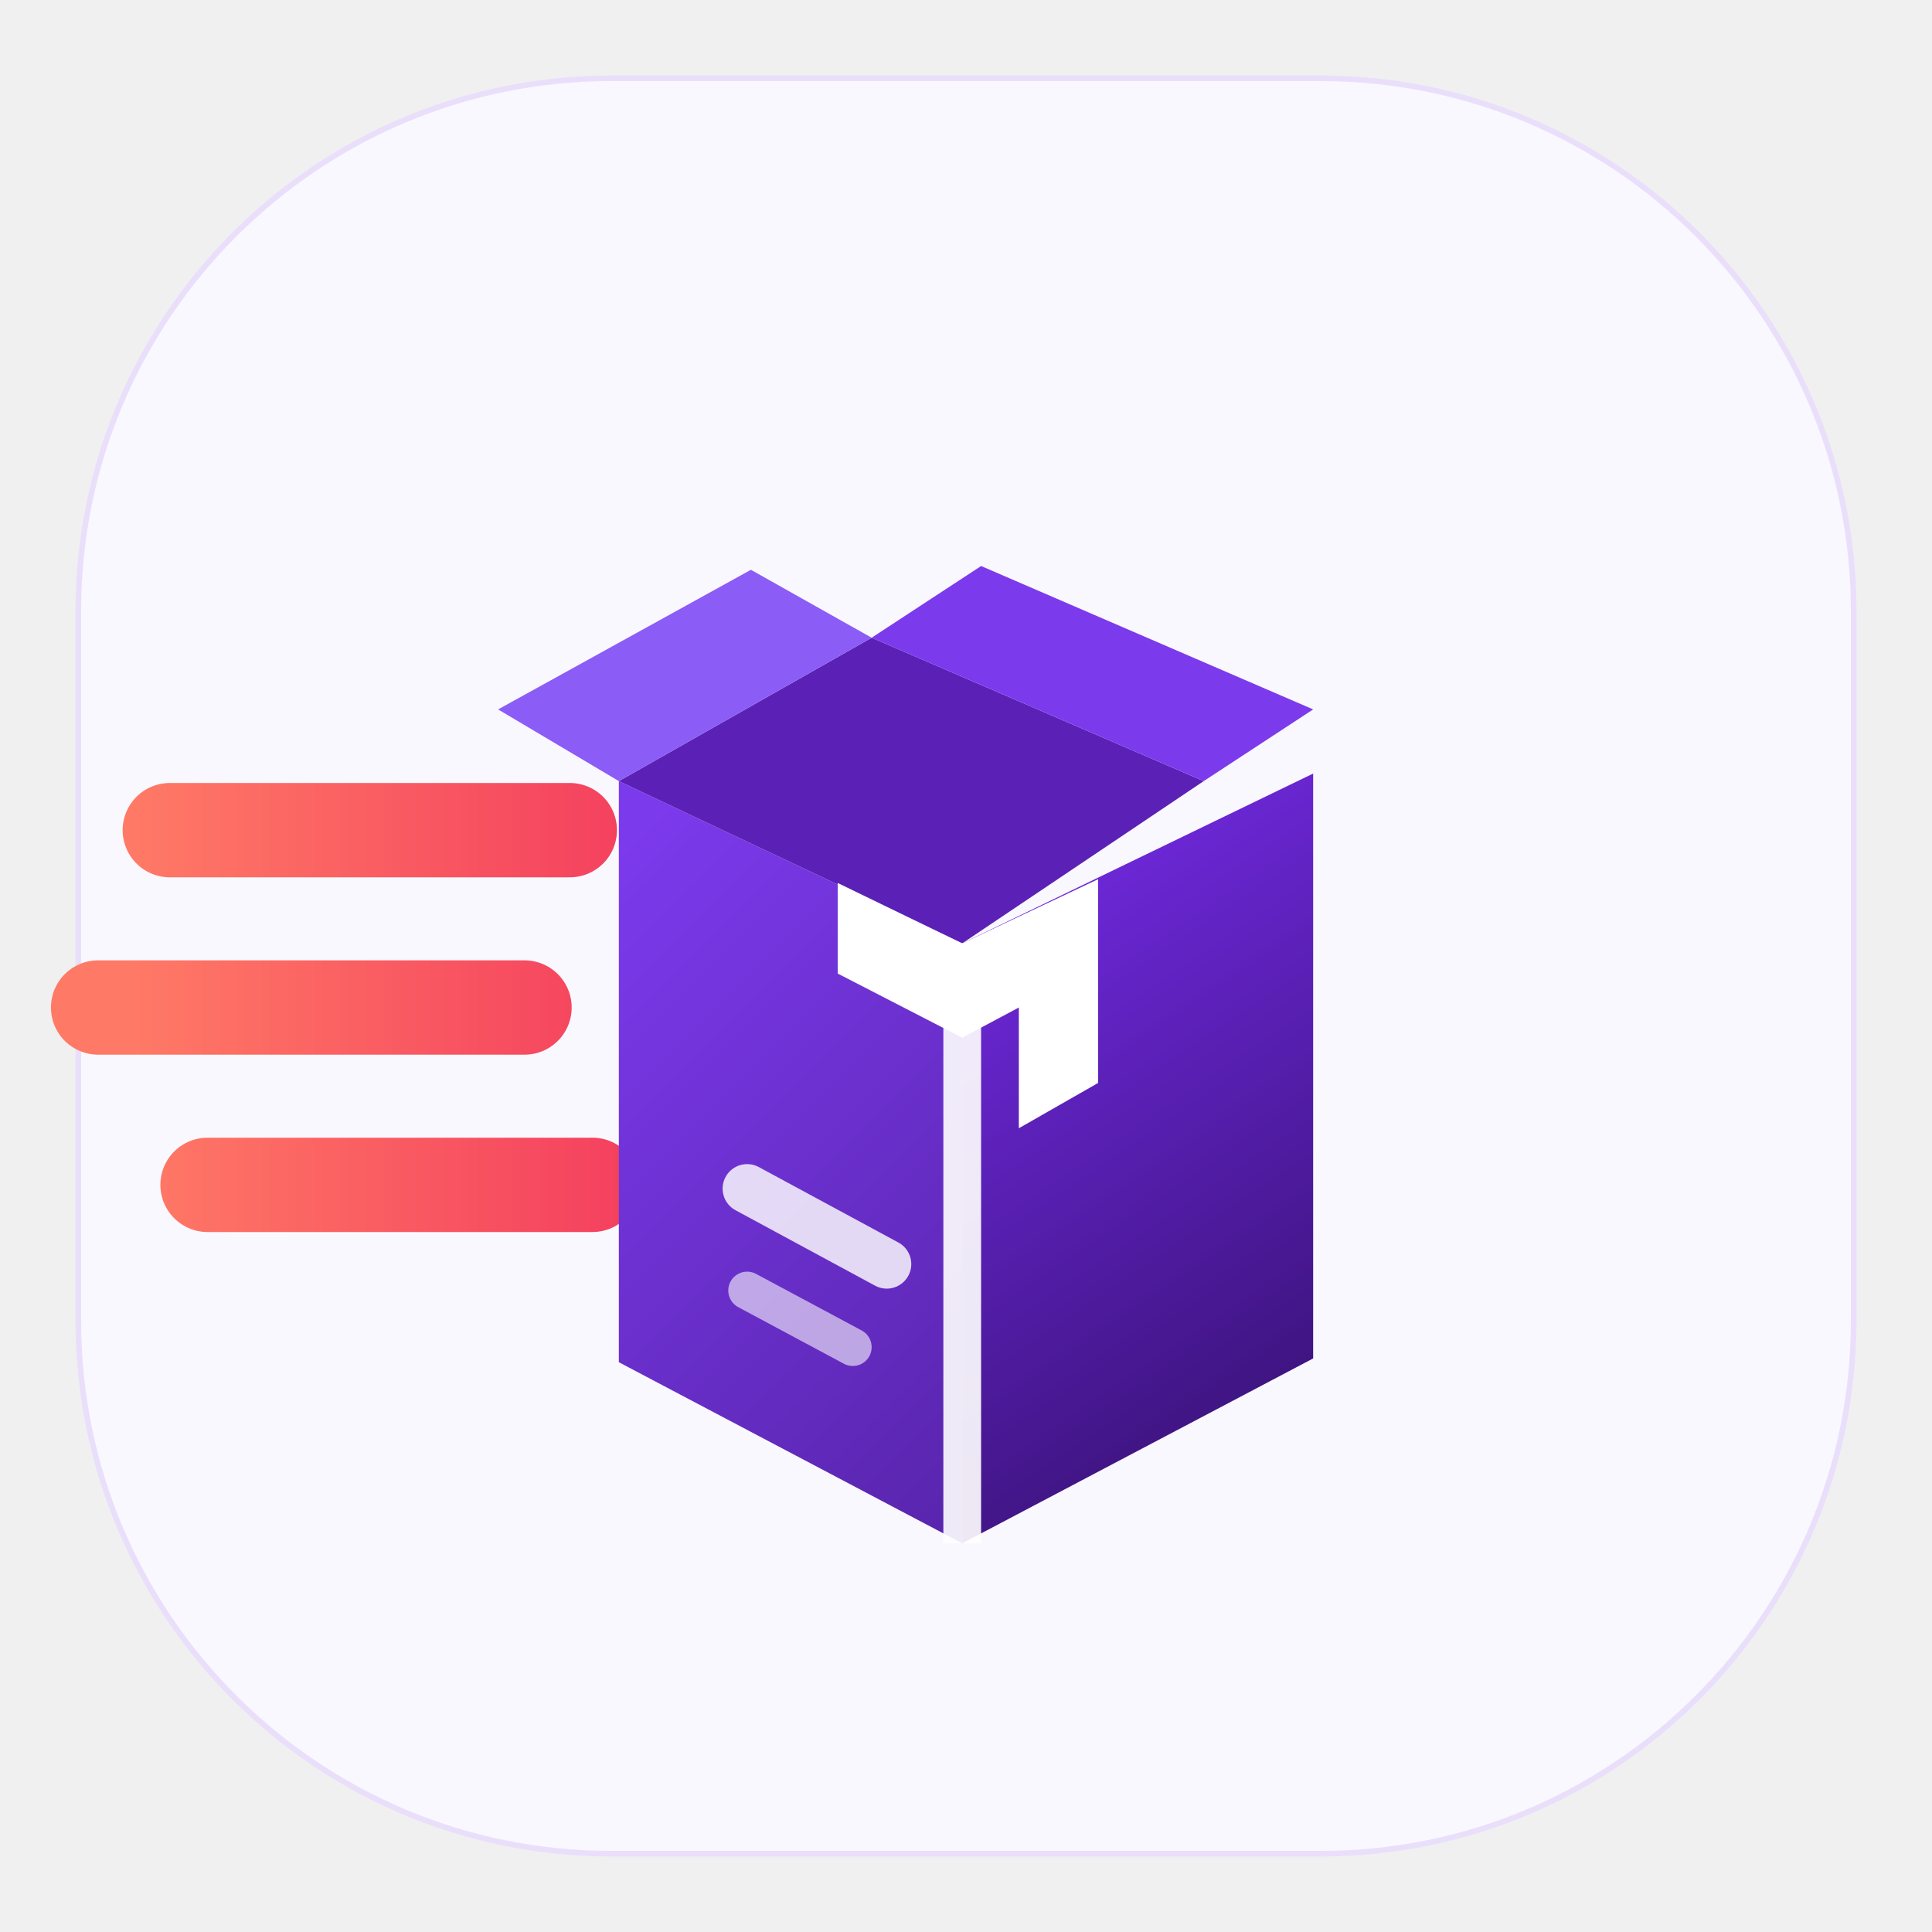
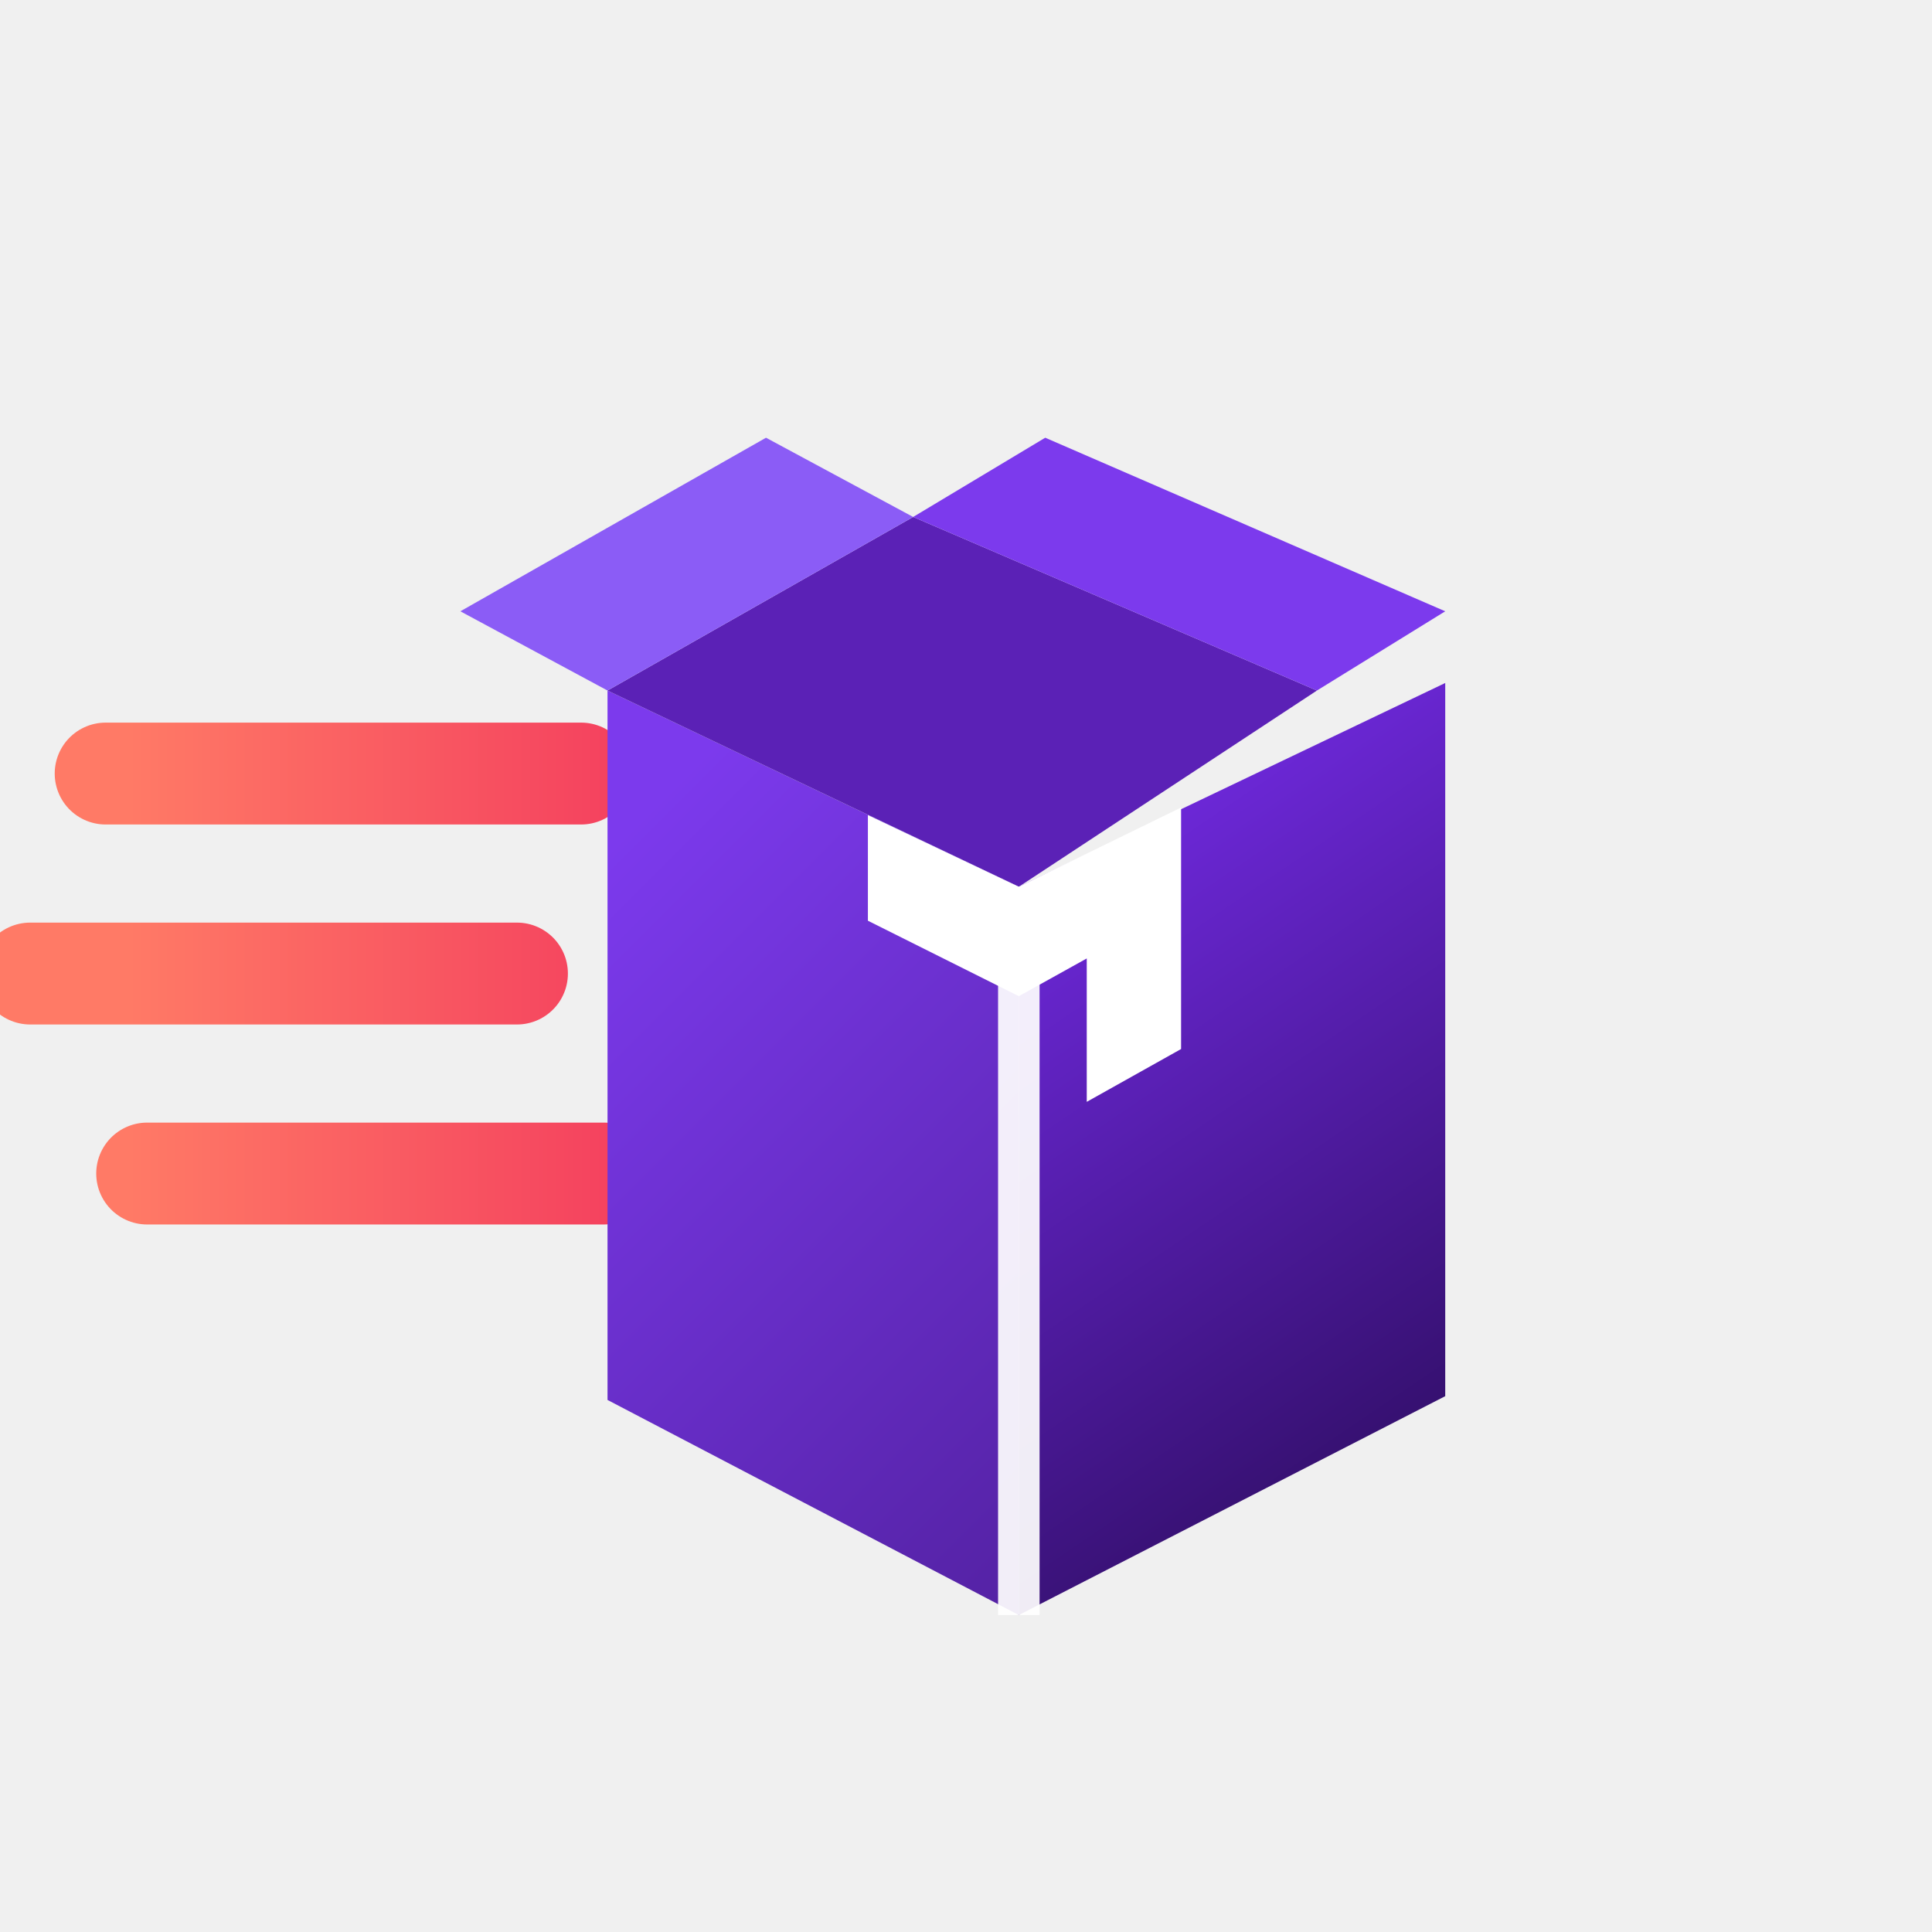
<svg xmlns="http://www.w3.org/2000/svg" width="512" height="512" viewBox="0 0 512 512" fill="none" role="img" aria-label="EG Shop">
  <defs>
    <linearGradient id="boxFront" x1="166" y1="220" x2="352" y2="406" gradientUnits="userSpaceOnUse">
      <stop stop-color="#7C3AED" />
      <stop offset="1" stop-color="#4C1D95" />
    </linearGradient>
    <linearGradient id="boxSide" x1="258" y1="246" x2="357" y2="392" gradientUnits="userSpaceOnUse">
      <stop stop-color="#6D28D9" />
      <stop offset="1" stop-color="#35106F" />
    </linearGradient>
    <linearGradient id="speed" x1="34" y1="257" x2="169" y2="257" gradientUnits="userSpaceOnUse">
      <stop stop-color="#FF7A66" />
      <stop offset="1" stop-color="#F43F5E" />
    </linearGradient>
  </defs>
-   <rect x="20" y="20" width="472" height="472" rx="142" fill="#FAF8FF" />
-   <rect x="20.75" y="20.75" width="470.5" height="470.5" rx="141.25" stroke="#6D28D9" stroke-opacity=".12" stroke-width="1.5" />
-   <path d="M45 220H151" stroke="url(#speed)" stroke-width="25" stroke-linecap="round" />
-   <path d="M26 267H139" stroke="url(#speed)" stroke-width="25" stroke-linecap="round" />
-   <path d="M55 314H157" stroke="url(#speed)" stroke-width="25" stroke-linecap="round" />
-   <path d="M164 207L255 250L255 409L164 361V207Z" fill="url(#boxFront)" />
-   <path d="M255 250L348 205V360L255 409V250Z" fill="url(#boxSide)" />
-   <path d="M164 207L231 169L319 207L255 250L164 207Z" fill="#5B21B6" />
-   <path d="M231 169L319 207L348 188L260 150L231 169Z" fill="#7C3AED" />
-   <path d="M164 207L231 169L199 151L132 188L164 207Z" fill="#8B5CF6" />
-   <path d="M255 250L255 409" stroke="white" stroke-opacity=".9" stroke-width="10" />
-   <path d="M222 234L255 250L291 233L291 287L270 299V267L255 275L222 258V234Z" fill="white" />
-   <path d="M198 315L235 335" stroke="white" stroke-opacity=".82" stroke-width="13" stroke-linecap="round" />
-   <path d="M198 342L226 357" stroke="white" stroke-opacity=".58" stroke-width="10" stroke-linecap="round" />
+   <path d="M28 205H154" stroke="url(#speed)" stroke-width="27" stroke-linecap="round" />
+   <path d="M8 258H137" stroke="url(#speed)" stroke-width="27" stroke-linecap="round" />
+   <path d="M39 311H160" stroke="url(#speed)" stroke-width="27" stroke-linecap="round" />
+   <path d="M161 183L270 235V428L161 371V183Z" fill="url(#boxFront)" />
+   <path d="M270 235L383 181V370L270 428V235Z" fill="url(#boxSide)" />
+   <path d="M161 183L242 137L349 183L270 235L161 183Z" fill="#5B21B6" />
+   <path d="M242 137L349 183L383 162L277 116L242 137Z" fill="#7C3AED" />
+   <path d="M161 183L242 137L203 116L122 162L161 183Z" fill="#8B5CF6" />
+   <path d="M270 235V428" stroke="white" stroke-opacity=".92" stroke-width="11" />
+   <path d="M230 216L270 235L313 214V278L288 292V254L270 264L230 244V216Z" fill="white" />
</svg>
